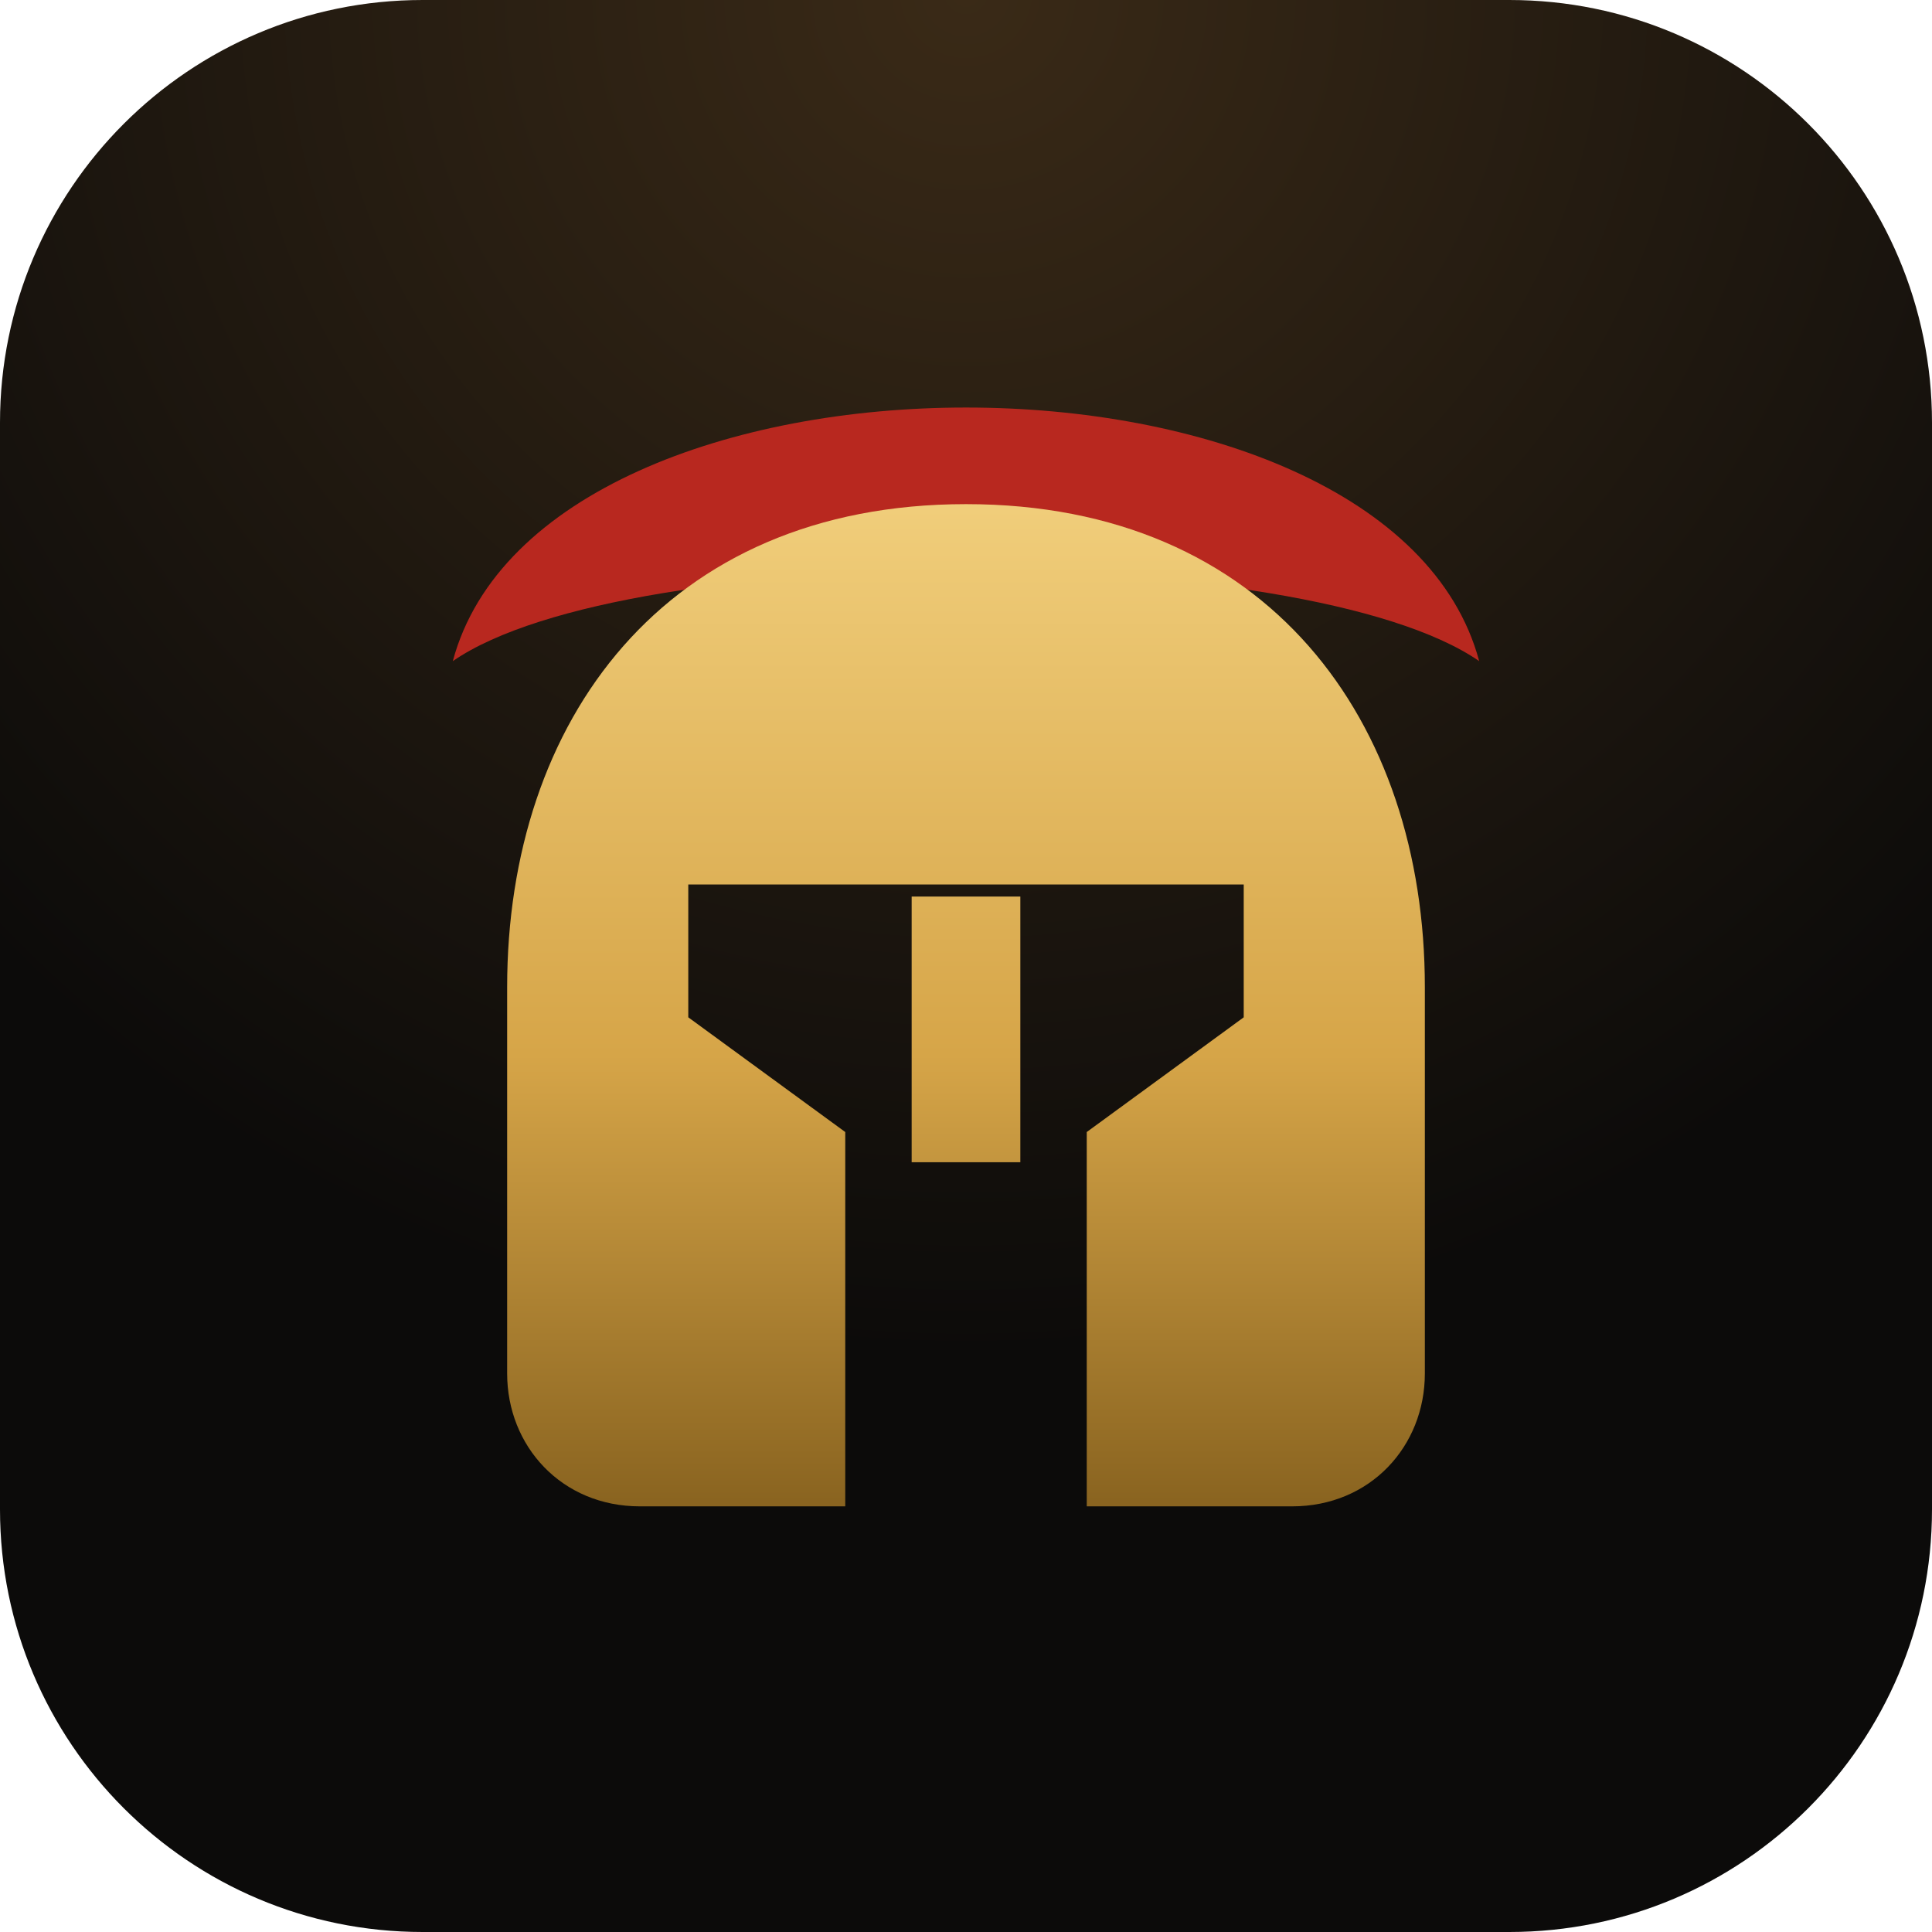
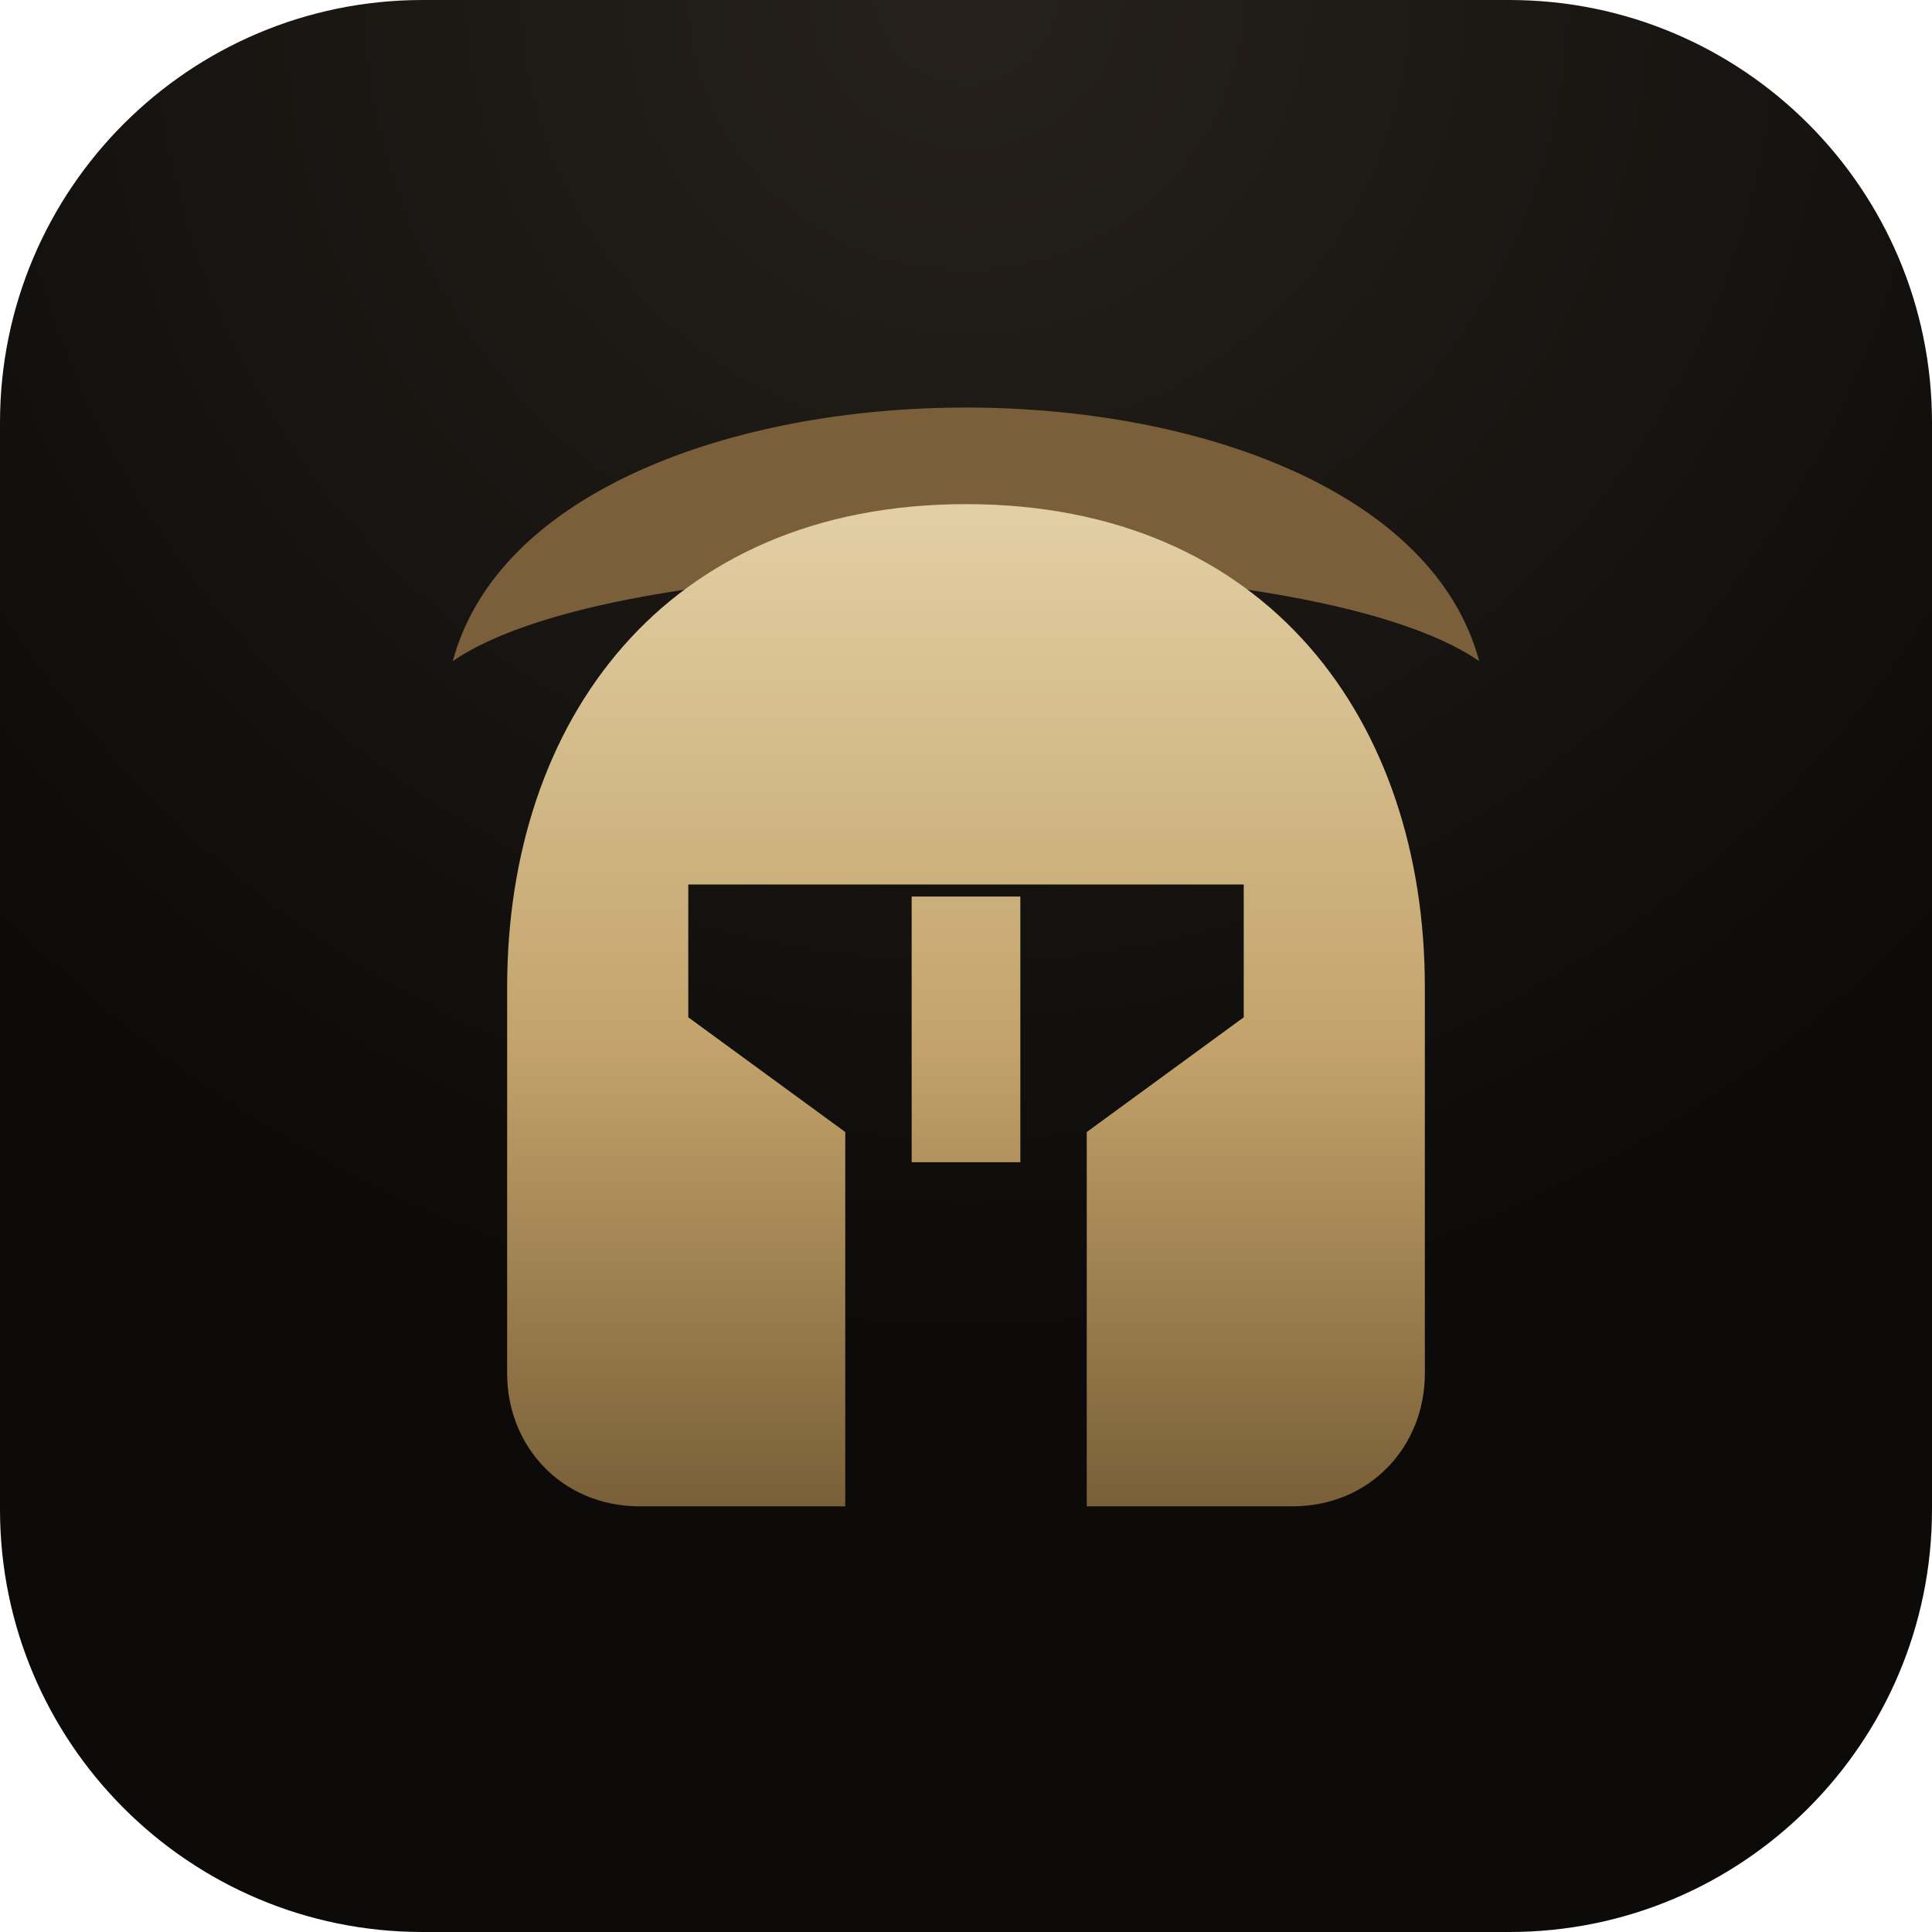
<svg xmlns="http://www.w3.org/2000/svg" viewBox="0 0 512 512">
  <defs>
    <radialGradient id="bg" cx=".5" cy="0" r="1">
-       <stop offset="0" stop-color="#3a2a17" />
+       <stop offset="0" stop-color="#26211b" />
      <stop offset=".7" stop-color="#0c0b0a" />
    </radialGradient>
    <linearGradient id="br" x1="0" y1="0" x2="0" y2="1">
-       <stop offset="0" stop-color="#f0cd7a" />
-       <stop offset=".55" stop-color="#d6a548" />
-       <stop offset="1" stop-color="#8a6420" />
+       <stop offset="0" stop-color="#e2cfa4" />
+       <stop offset=".55" stop-color="#c2a26a" />
+       <stop offset="1" stop-color="#7a6038" />
    </linearGradient>
  </defs>
  <rect width="512" height="512" rx="112" fill="url(#bg)" />
  <g transform="translate(64 60) scale(16)">
-     <path d="M3.5 7.2C5 1.6 19 1.6 20.5 7.2 17.6 5.2 6.4 5.2 3.5 7.2Z" fill="#b8281f" />
+     <path d="M3.5 7.2C5 1.6 19 1.6 20.5 7.2 17.6 5.2 6.4 5.2 3.5 7.2Z" fill="#7a5f3a" />
    <path fill-rule="evenodd" fill="url(#br)" d="M12 4.6c-5 0-7.6 3.6-7.6 8V19c0 1.2.9 2.2 2.2 2.2H10v-6.2l-2.6-1.9v-2.2h9.2v2.2L14 15v6.2h3.4c1.3 0 2.2-1 2.2-2.2v-6.4c0-4.4-2.6-8-7.6-8Zm-.9 6.5h1.8v4.4h-1.8z" />
  </g>
</svg>
